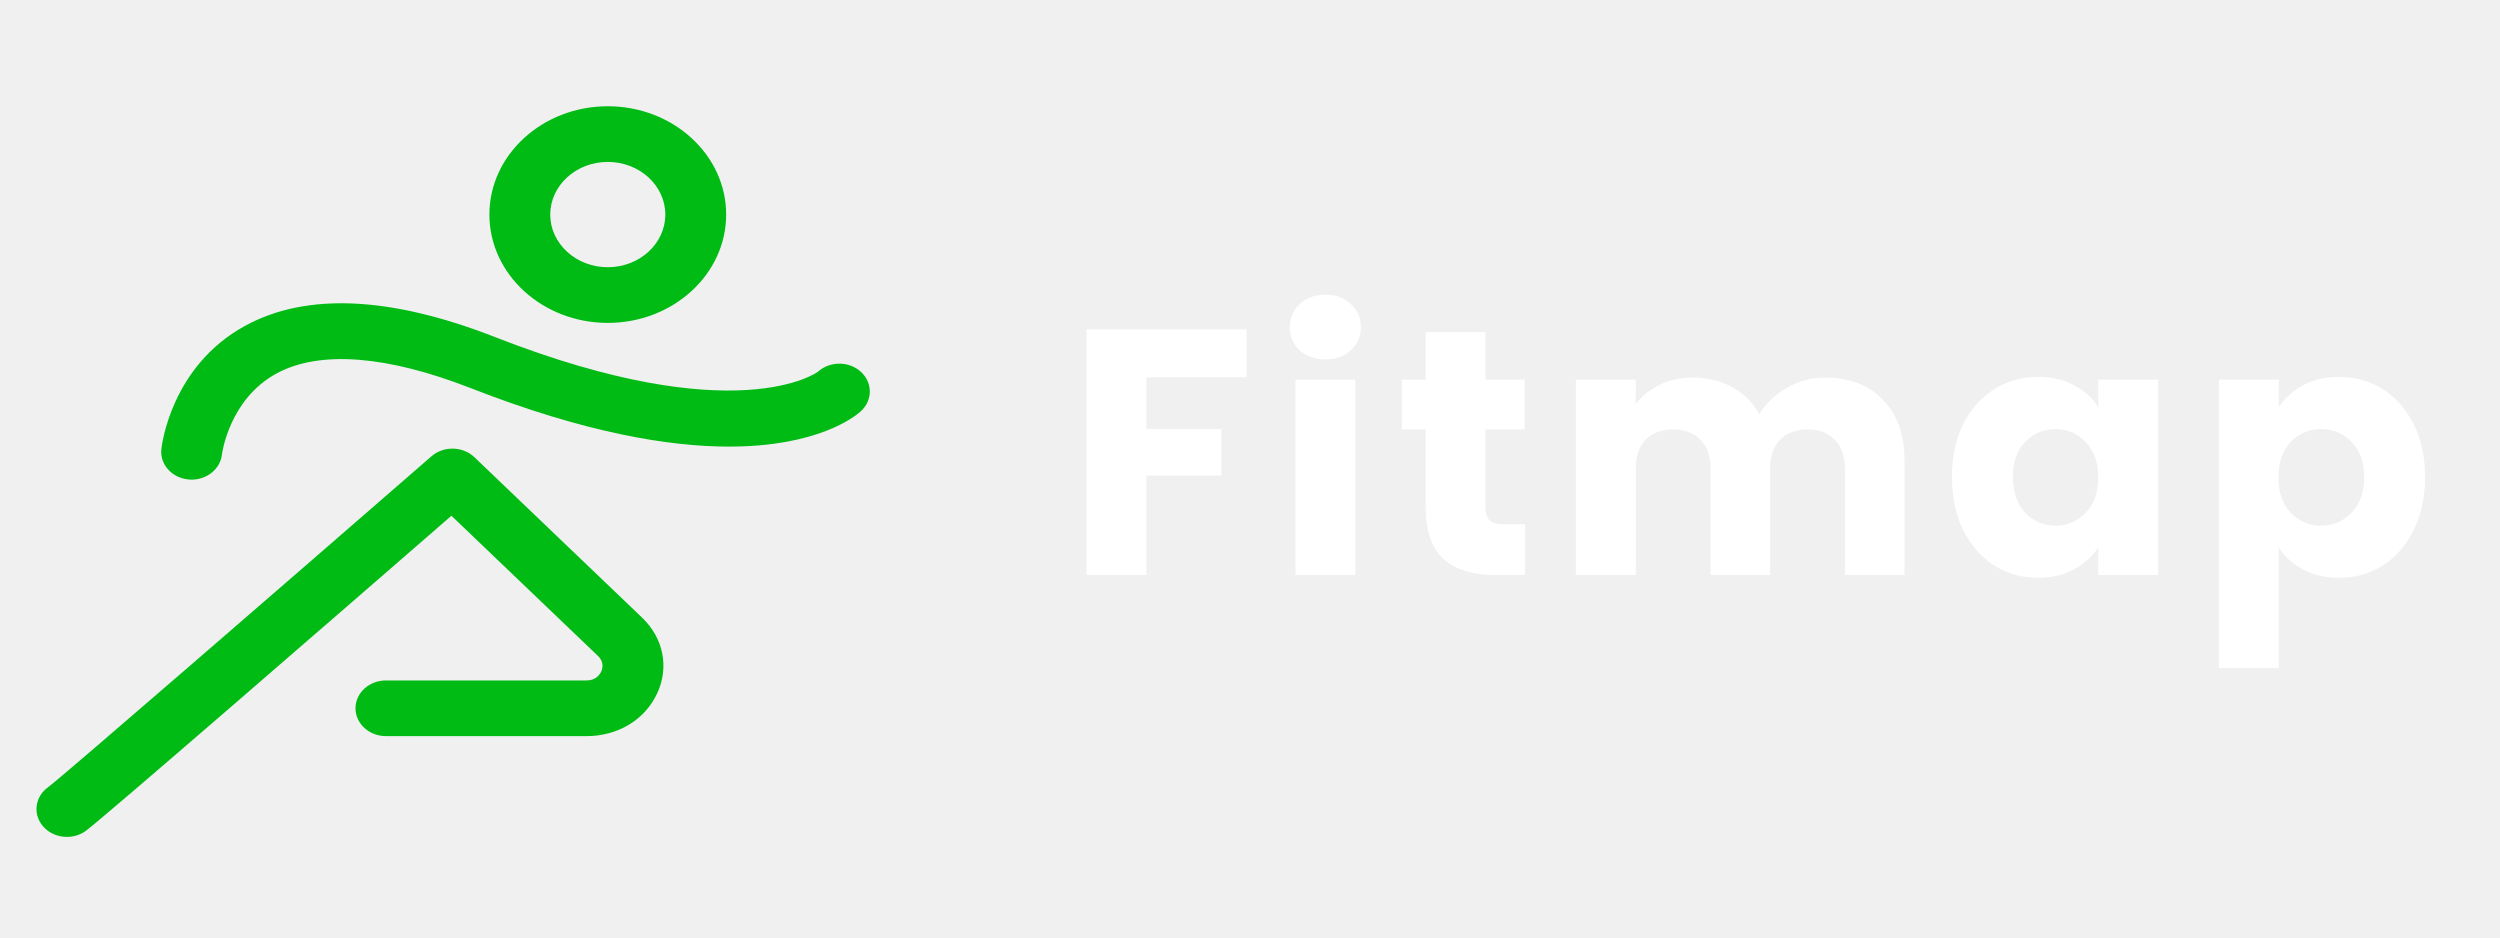
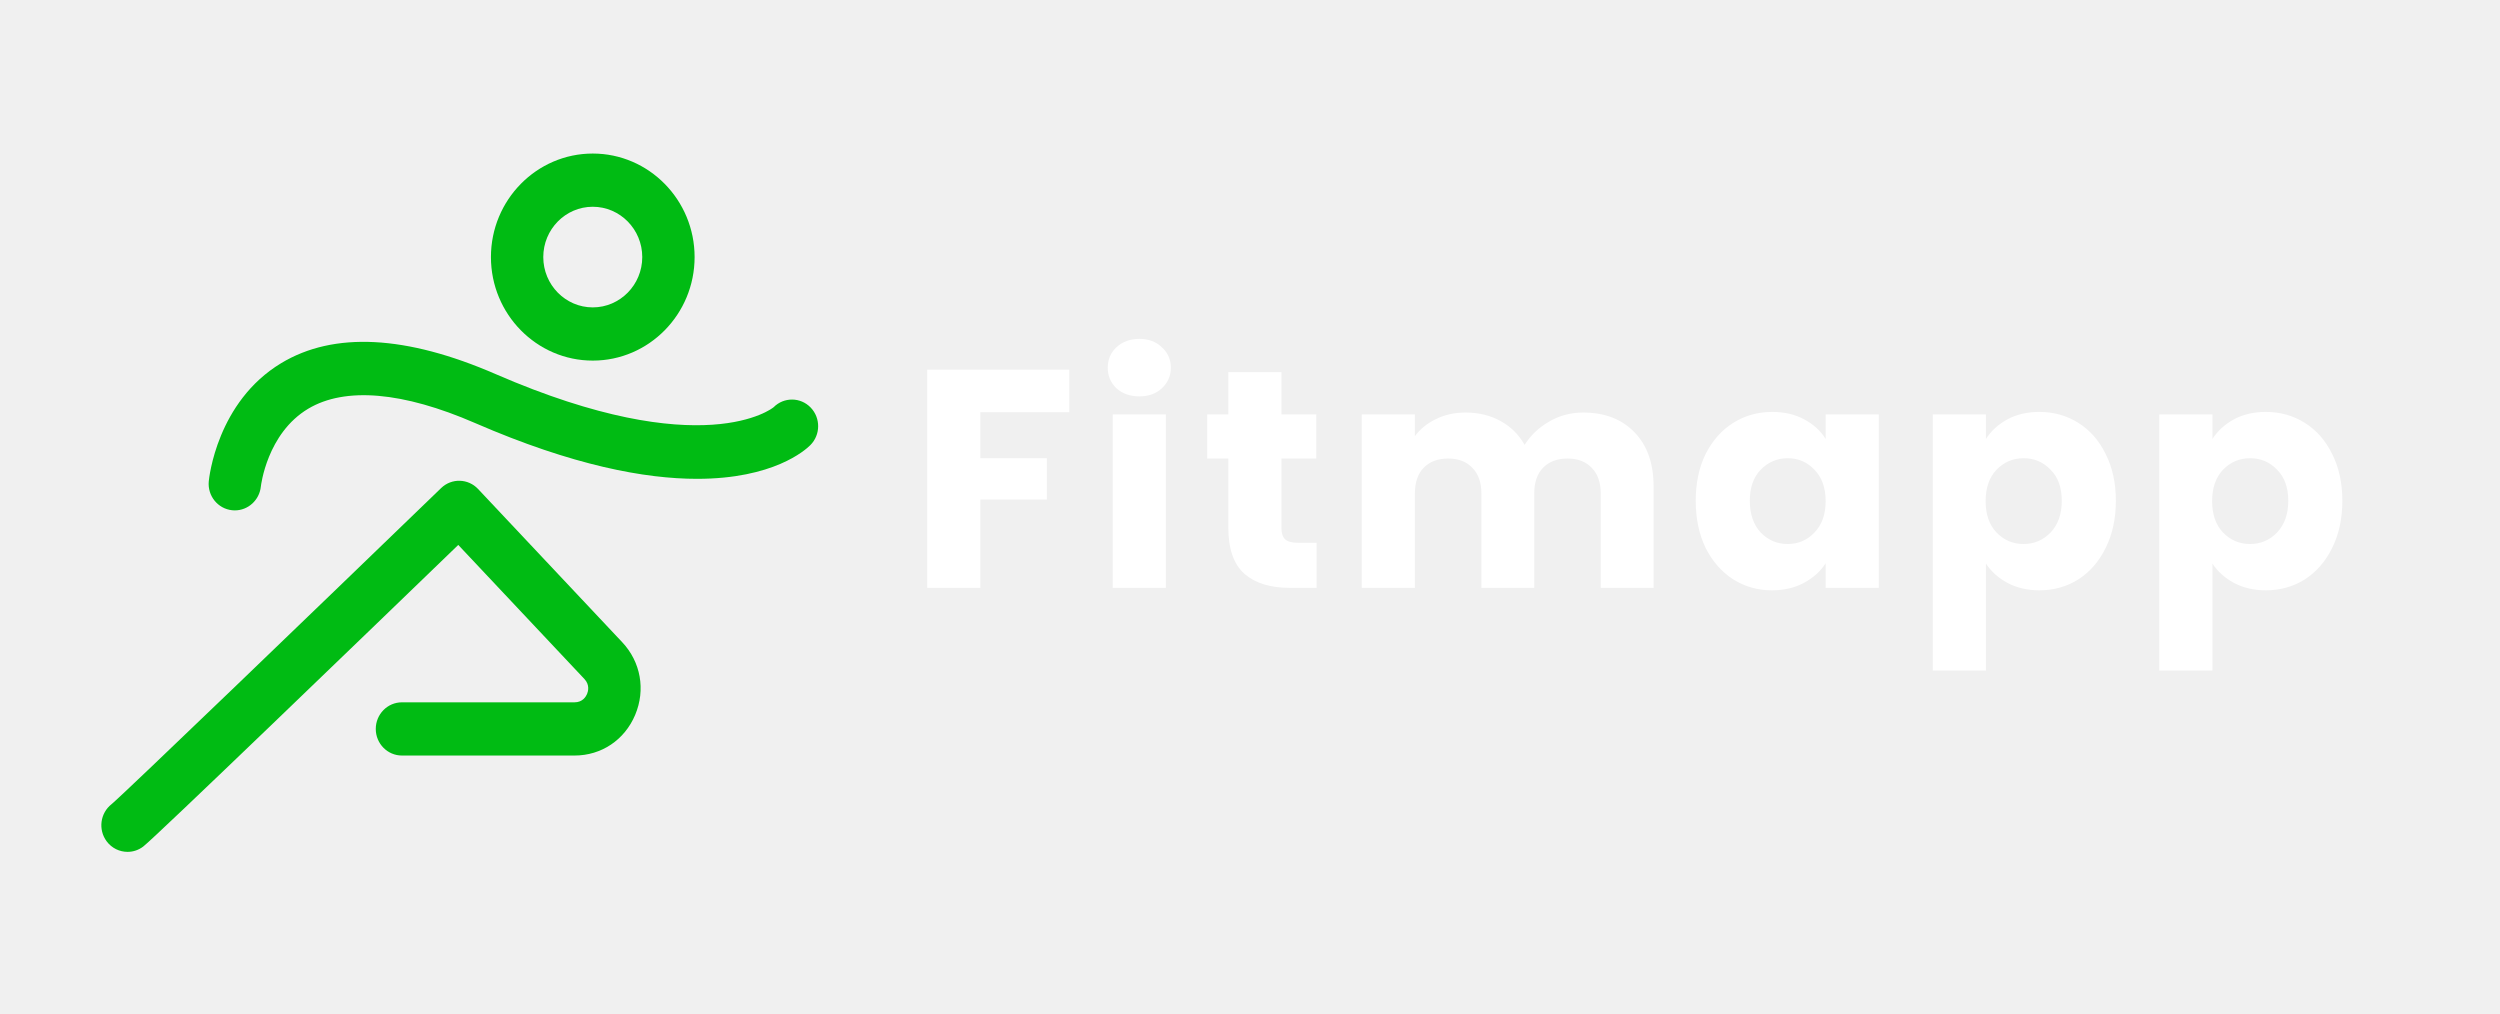
- <svg xmlns="http://www.w3.org/2000/svg" width="400" height="150" viewBox="0 0 400 150" fill="none">
+ <svg xmlns="http://www.w3.org/2000/svg" width="370" height="150" viewBox="0 0 370 150" fill="none">
  <g clip-path="url(#clip0_1_27)">
-     <path d="M97.245 51.664C107.69 51.664 116.187 43.889 116.187 34.332C116.187 24.775 107.69 17 97.245 17C86.801 17 78.304 24.775 78.304 34.332C78.304 43.889 86.801 51.664 97.245 51.664ZM97.245 25.908C102.321 25.908 106.451 29.687 106.451 34.332C106.451 38.977 102.321 42.756 97.245 42.756C92.168 42.756 88.039 38.977 88.039 34.332C88.039 29.687 92.168 25.908 97.245 25.908Z" fill="#00BB13" />
-     <path d="M137.768 59.514C135.881 57.762 132.799 57.74 130.885 59.468C130.772 59.571 117.799 69.027 79.19 53.928C62.49 47.397 49.063 46.782 39.279 52.096C27.337 58.583 25.873 71.334 25.816 71.874C25.561 74.312 27.509 76.47 30.173 76.717C30.339 76.732 30.503 76.74 30.666 76.74C33.126 76.74 35.238 75.031 35.505 72.746C35.515 72.658 36.628 63.844 44.324 59.715C51.189 56.032 61.923 56.864 75.362 62.119C93.603 69.252 107.023 71.457 116.649 71.456C130.796 71.456 136.743 66.692 137.718 65.812C139.633 64.085 139.655 61.265 137.768 59.514Z" fill="#00BB13" />
-     <path d="M75.907 73.155C74.053 71.381 70.98 71.314 69.036 73.005C45.755 93.253 10.274 124.005 7.726 125.928C5.625 127.413 5.211 130.173 6.811 132.124C7.767 133.29 9.228 133.905 10.708 133.905C11.724 133.905 12.75 133.615 13.625 133.014C15.842 131.492 55.358 97.184 72.226 82.52L95.686 104.962C96.726 105.958 96.38 107.046 96.183 107.468C95.986 107.89 95.366 108.871 93.861 108.871H61.748C59.06 108.871 56.88 110.865 56.88 113.325C56.88 115.785 59.06 117.779 61.748 117.779H93.86C98.853 117.779 103.174 115.169 105.135 110.968C107.097 106.767 106.172 102.107 102.72 98.806L75.907 73.155Z" fill="#00BB13" />
+     <path d="M158.249 54.708V61.01H145.093V67.818H154.937V73.936H145.093V87H137.227V54.708H158.249ZM168.639 58.664C167.259 58.664 166.125 58.265 165.235 57.468C164.377 56.64 163.947 55.628 163.947 54.432C163.947 53.205 164.377 52.193 165.235 51.396C166.125 50.568 167.259 50.154 168.639 50.154C169.989 50.154 171.093 50.568 171.951 51.396C172.841 52.193 173.285 53.205 173.285 54.432C173.285 55.628 172.841 56.64 171.951 57.468C171.093 58.265 169.989 58.664 168.639 58.664ZM172.549 61.332V87H164.683V61.332H172.549ZM194.856 80.33V87H190.854C188.002 87 185.778 86.31 184.184 84.93C182.589 83.519 181.792 81.235 181.792 78.076V67.864H178.664V61.332H181.792V55.076H189.658V61.332H194.81V67.864H189.658V78.168C189.658 78.935 189.842 79.487 190.21 79.824C190.578 80.161 191.191 80.33 192.05 80.33H194.856ZM234.289 61.056C237.478 61.056 240.008 62.022 241.879 63.954C243.78 65.886 244.731 68.569 244.731 72.004V87H236.911V73.062C236.911 71.406 236.466 70.133 235.577 69.244C234.718 68.324 233.522 67.864 231.989 67.864C230.456 67.864 229.244 68.324 228.355 69.244C227.496 70.133 227.067 71.406 227.067 73.062V87H219.247V73.062C219.247 71.406 218.802 70.133 217.913 69.244C217.054 68.324 215.858 67.864 214.325 67.864C212.792 67.864 211.58 68.324 210.691 69.244C209.832 70.133 209.403 71.406 209.403 73.062V87H201.537V61.332H209.403V64.552C210.2 63.479 211.243 62.635 212.531 62.022C213.819 61.378 215.276 61.056 216.901 61.056C218.833 61.056 220.55 61.47 222.053 62.298C223.586 63.126 224.782 64.307 225.641 65.84C226.53 64.429 227.742 63.279 229.275 62.39C230.808 61.501 232.48 61.056 234.289 61.056ZM250.968 74.12C250.968 71.483 251.459 69.167 252.44 67.174C253.452 65.181 254.817 63.647 256.534 62.574C258.252 61.501 260.168 60.964 262.284 60.964C264.094 60.964 265.673 61.332 267.022 62.068C268.402 62.804 269.46 63.77 270.196 64.966V61.332H278.062V87H270.196V83.366C269.43 84.562 268.356 85.528 266.976 86.264C265.627 87 264.048 87.368 262.238 87.368C260.153 87.368 258.252 86.831 256.534 85.758C254.817 84.654 253.452 83.105 252.44 81.112C251.459 79.088 250.968 76.757 250.968 74.12ZM270.196 74.166C270.196 72.203 269.644 70.655 268.54 69.52C267.467 68.385 266.148 67.818 264.584 67.818C263.02 67.818 261.686 68.385 260.582 69.52C259.509 70.624 258.972 72.157 258.972 74.12C258.972 76.083 259.509 77.647 260.582 78.812C261.686 79.947 263.02 80.514 264.584 80.514C266.148 80.514 267.467 79.947 268.54 78.812C269.644 77.677 270.196 76.129 270.196 74.166ZM293.919 64.966C294.686 63.77 295.744 62.804 297.093 62.068C298.443 61.332 300.022 60.964 301.831 60.964C303.947 60.964 305.864 61.501 307.581 62.574C309.299 63.647 310.648 65.181 311.629 67.174C312.641 69.167 313.147 71.483 313.147 74.12C313.147 76.757 312.641 79.088 311.629 81.112C310.648 83.105 309.299 84.654 307.581 85.758C305.864 86.831 303.947 87.368 301.831 87.368C300.053 87.368 298.473 87 297.093 86.264C295.744 85.528 294.686 84.577 293.919 83.412V99.236H286.053V61.332H293.919V64.966ZM305.143 74.12C305.143 72.157 304.591 70.624 303.487 69.52C302.414 68.385 301.08 67.818 299.485 67.818C297.921 67.818 296.587 68.385 295.483 69.52C294.41 70.655 293.873 72.203 293.873 74.166C293.873 76.129 294.41 77.677 295.483 78.812C296.587 79.947 297.921 80.514 299.485 80.514C301.049 80.514 302.383 79.947 303.487 78.812C304.591 77.647 305.143 76.083 305.143 74.12ZM327.44 64.966C328.207 63.77 329.265 62.804 330.614 62.068C331.963 61.332 333.543 60.964 335.352 60.964C337.468 60.964 339.385 61.501 341.102 62.574C342.819 63.647 344.169 65.181 345.15 67.174C346.162 69.167 346.668 71.483 346.668 74.12C346.668 76.757 346.162 79.088 345.15 81.112C344.169 83.105 342.819 84.654 341.102 85.758C339.385 86.831 337.468 87.368 335.352 87.368C333.573 87.368 331.994 87 330.614 86.264C329.265 85.528 328.207 84.577 327.44 83.412V99.236H319.574V61.332H327.44V64.966ZM338.664 74.12C338.664 72.157 338.112 70.624 337.008 69.52C335.935 68.385 334.601 67.818 333.006 67.818C331.442 67.818 330.108 68.385 329.004 69.52C327.931 70.655 327.394 72.203 327.394 74.166C327.394 76.129 327.931 77.677 329.004 78.812C330.108 79.947 331.442 80.514 333.006 80.514C334.57 80.514 335.904 79.947 337.008 78.812C338.112 77.647 338.664 76.083 338.664 74.12Z" fill="white" />
+     <path d="M87.73 53.369C96.04 53.369 102.801 46.496 102.801 38.047C102.801 29.598 96.04 22.725 87.73 22.725C79.42 22.725 72.659 29.598 72.659 38.047C72.659 46.496 79.42 53.369 87.73 53.369ZM87.73 30.6C91.769 30.6 95.055 33.941 95.055 38.047C95.055 42.153 91.769 45.494 87.73 45.494C83.691 45.494 80.405 42.153 80.405 38.047C80.405 33.941 83.691 30.6 87.73 30.6Z" fill="#00BB13" />
+     <path d="M119.972 60.309C118.471 58.761 116.018 58.741 114.495 60.269C114.406 60.36 104.084 68.719 73.364 55.371C60.077 49.598 49.394 49.053 41.609 53.751C32.107 59.486 30.942 70.759 30.898 71.236C30.694 73.392 32.244 75.3 34.364 75.518C34.495 75.531 34.627 75.538 34.756 75.538C36.713 75.538 38.394 74.028 38.606 72.008C38.614 71.93 39.499 64.137 45.623 60.487C51.085 57.232 59.626 57.966 70.319 62.613C84.832 68.918 95.51 70.868 103.168 70.867C114.424 70.866 119.156 66.655 119.932 65.877C121.456 64.351 121.473 61.858 119.972 60.309Z" fill="#00BB13" />
+     <path d="M70.752 72.369C69.277 70.801 66.832 70.742 65.285 72.237C46.761 90.137 18.531 117.323 16.504 119.023C14.832 120.336 14.503 122.777 15.775 124.501C16.536 125.532 17.699 126.076 18.877 126.076C19.685 126.076 20.501 125.819 21.198 125.288C22.962 123.942 54.402 93.612 67.823 80.649L86.489 100.489C87.317 101.368 87.042 102.331 86.885 102.704C86.728 103.077 86.235 103.944 85.037 103.944H59.487C57.348 103.944 55.614 105.707 55.614 107.882C55.614 110.056 57.348 111.819 59.487 111.819H85.037C89.009 111.819 92.447 109.512 94.007 105.798C95.568 102.084 94.832 97.964 92.086 95.046L70.752 72.369Z" fill="#00BB13" />
  </g>
-   <path d="M199.441 52.688V60.36H183.425V68.648H195.409V76.096H183.425V92H173.849V52.688H199.441ZM212.09 57.504C210.41 57.504 209.029 57.019 207.946 56.048C206.901 55.04 206.378 53.808 206.378 52.352C206.378 50.859 206.901 49.627 207.946 48.656C209.029 47.648 210.41 47.144 212.09 47.144C213.733 47.144 215.077 47.648 216.122 48.656C217.205 49.627 217.746 50.859 217.746 52.352C217.746 53.808 217.205 55.04 216.122 56.048C215.077 57.019 213.733 57.504 212.09 57.504ZM216.85 60.752V92H207.274V60.752H216.85ZM244.006 83.88V92H239.134C235.662 92 232.955 91.16 231.014 89.48C229.072 87.763 228.102 84.981 228.102 81.136V68.704H224.294V60.752H228.102V53.136H237.678V60.752H243.95V68.704H237.678V81.248C237.678 82.181 237.902 82.853 238.35 83.264C238.798 83.675 239.544 83.88 240.59 83.88H244.006ZM292.012 60.416C295.894 60.416 298.974 61.592 301.252 63.944C303.566 66.296 304.724 69.563 304.724 73.744V92H295.204V75.032C295.204 73.016 294.662 71.467 293.58 70.384C292.534 69.264 291.078 68.704 289.212 68.704C287.345 68.704 285.87 69.264 284.788 70.384C283.742 71.467 283.22 73.016 283.22 75.032V92H273.7V75.032C273.7 73.016 273.158 71.467 272.076 70.384C271.03 69.264 269.574 68.704 267.708 68.704C265.841 68.704 264.366 69.264 263.284 70.384C262.238 71.467 261.716 73.016 261.716 75.032V92H252.14V60.752H261.716V64.672C262.686 63.365 263.956 62.339 265.524 61.592C267.092 60.808 268.865 60.416 270.844 60.416C273.196 60.416 275.286 60.92 277.116 61.928C278.982 62.936 280.438 64.373 281.484 66.24C282.566 64.523 284.041 63.123 285.908 62.04C287.774 60.957 289.809 60.416 292.012 60.416ZM312.317 76.32C312.317 73.109 312.914 70.291 314.109 67.864C315.341 65.437 317.002 63.571 319.093 62.264C321.184 60.957 323.517 60.304 326.093 60.304C328.296 60.304 330.218 60.752 331.861 61.648C333.541 62.544 334.829 63.72 335.725 65.176V60.752H345.301V92H335.725V87.576C334.792 89.032 333.485 90.208 331.805 91.104C330.162 92 328.24 92.448 326.037 92.448C323.498 92.448 321.184 91.795 319.093 90.488C317.002 89.144 315.341 87.259 314.109 84.832C312.914 82.368 312.317 79.531 312.317 76.32ZM335.725 76.376C335.725 73.987 335.053 72.101 333.709 70.72C332.402 69.339 330.797 68.648 328.893 68.648C326.989 68.648 325.365 69.339 324.021 70.72C322.714 72.064 322.061 73.931 322.061 76.32C322.061 78.709 322.714 80.613 324.021 82.032C325.365 83.413 326.989 84.104 328.893 84.104C330.797 84.104 332.402 83.413 333.709 82.032C335.053 80.651 335.725 78.765 335.725 76.376ZM364.605 65.176C365.538 63.72 366.826 62.544 368.469 61.648C370.111 60.752 372.034 60.304 374.237 60.304C376.813 60.304 379.146 60.957 381.237 62.264C383.327 63.571 384.97 65.437 386.165 67.864C387.397 70.291 388.013 73.109 388.013 76.32C388.013 79.531 387.397 82.368 386.165 84.832C384.97 87.259 383.327 89.144 381.237 90.488C379.146 91.795 376.813 92.448 374.237 92.448C372.071 92.448 370.149 92 368.469 91.104C366.826 90.208 365.538 89.051 364.605 87.632V106.896H355.029V60.752H364.605V65.176ZM378.269 76.32C378.269 73.931 377.597 72.064 376.253 70.72C374.946 69.339 373.322 68.648 371.381 68.648C369.477 68.648 367.853 69.339 366.509 70.72C365.202 72.101 364.549 73.987 364.549 76.376C364.549 78.765 365.202 80.651 366.509 82.032C367.853 83.413 369.477 84.104 371.381 84.104C373.285 84.104 374.909 83.413 376.253 82.032C377.597 80.613 378.269 78.709 378.269 76.32Z" fill="white" />
  <defs>
    <clipPath id="clip0_1_27">
-       <rect width="150.82" height="138" fill="white" transform="translate(5.83606 6)" />
+       <rect width="370" height="150" fill="white" />
    </clipPath>
  </defs>
</svg>
